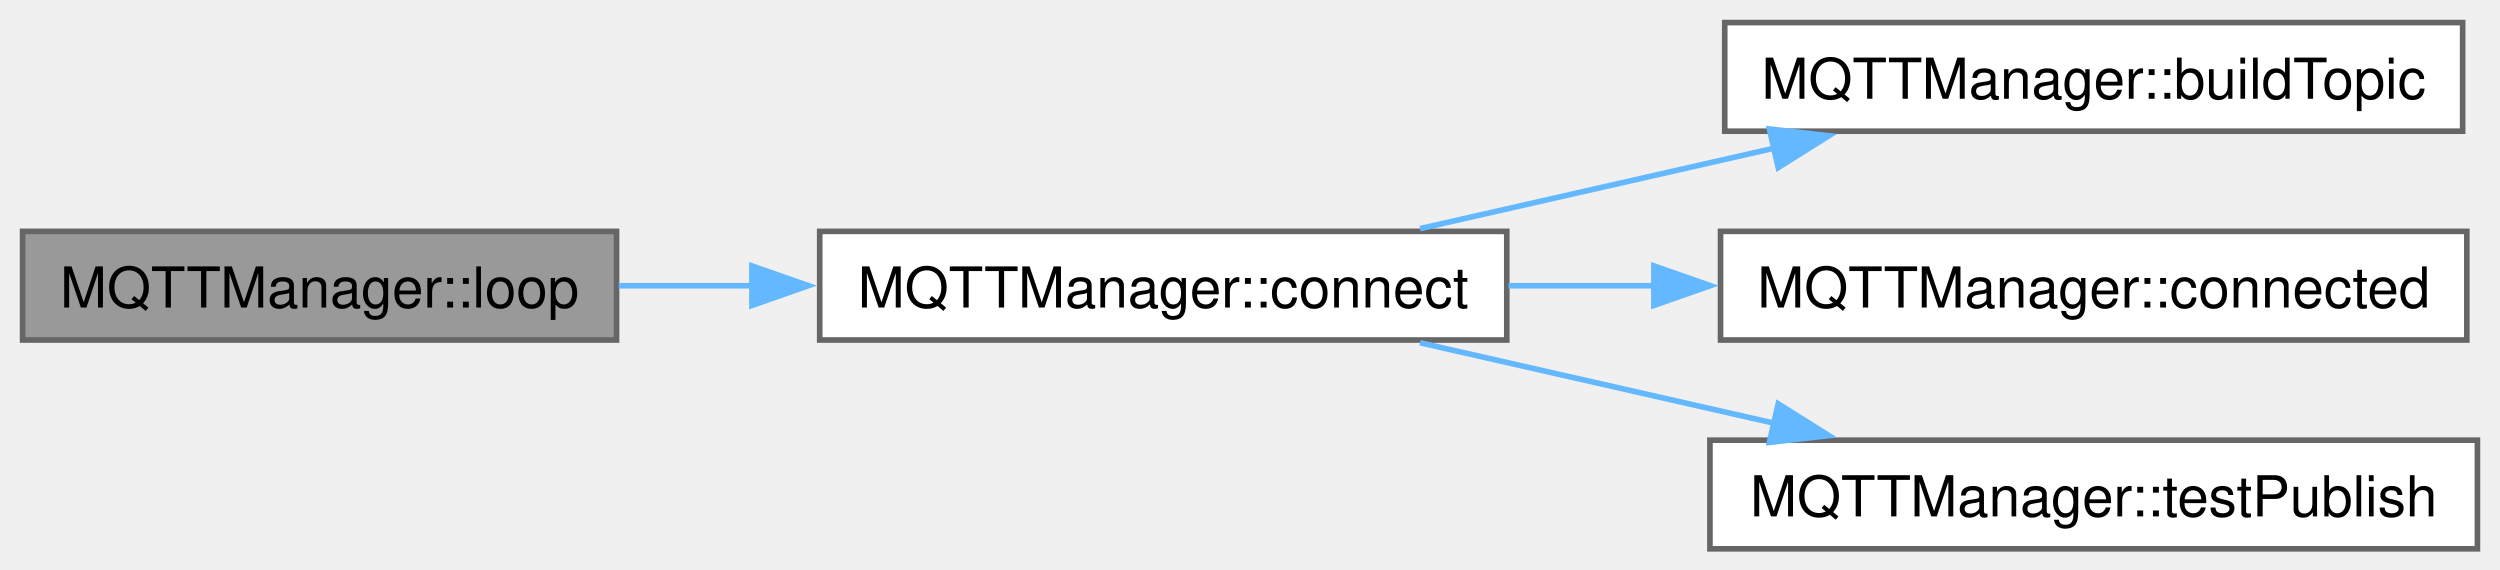
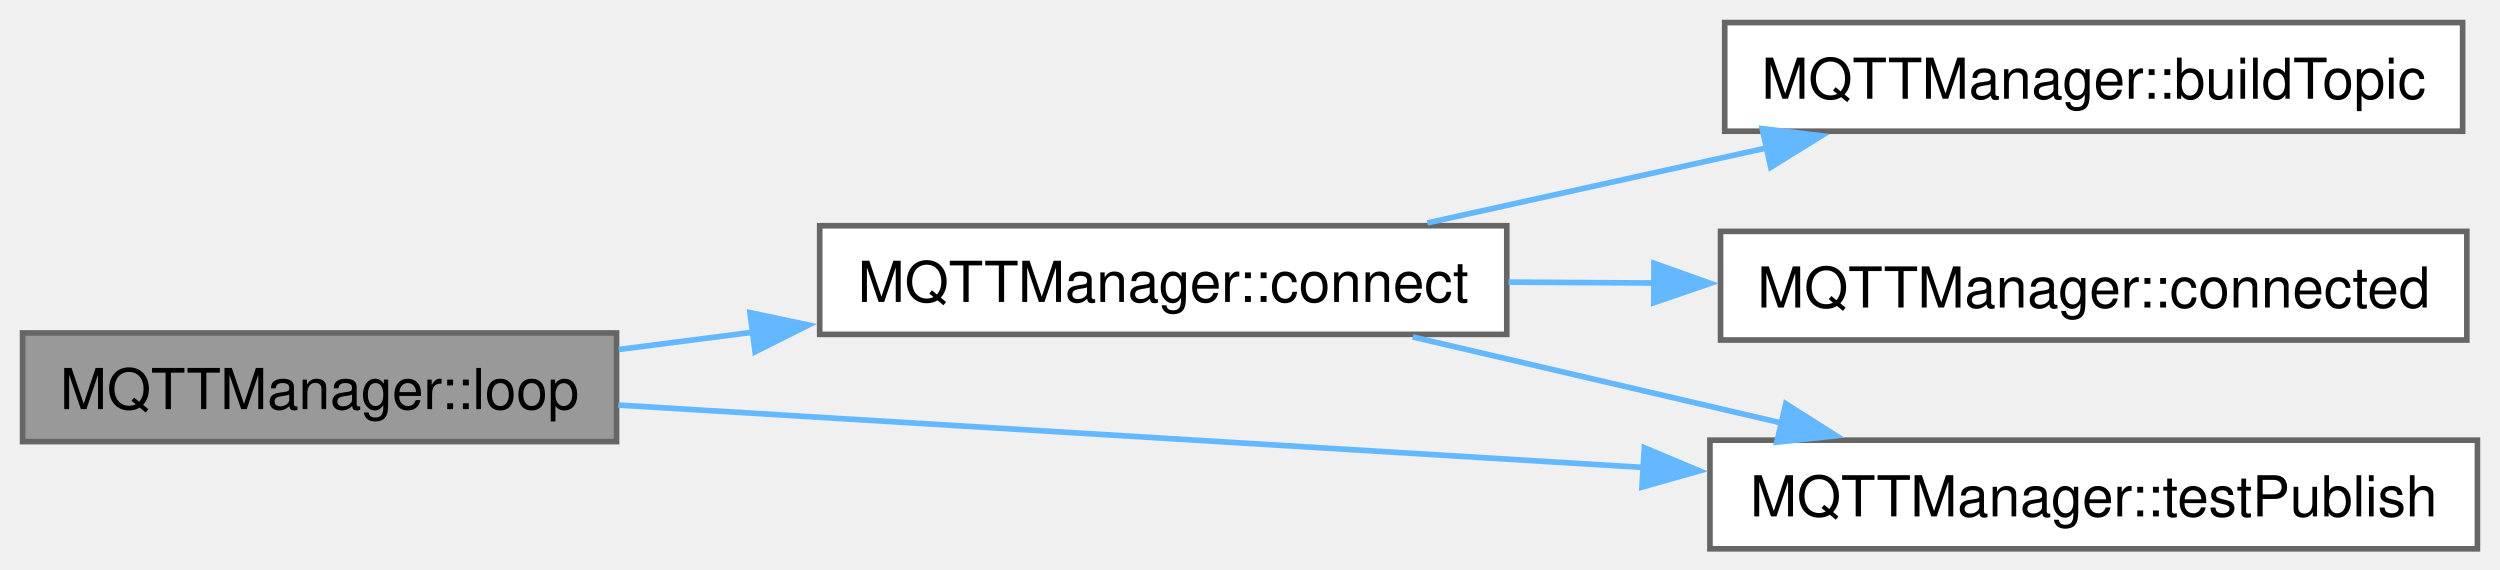
<svg xmlns="http://www.w3.org/2000/svg" xmlns:xlink="http://www.w3.org/1999/xlink" width="443pt" height="101pt" viewBox="0.00 0.00 443.00 101.00">
  <g id="graph0" class="graph" transform="scale(1 1) rotate(0) translate(4 97.25)">
    <g id="Node000001" class="node">
      <g id="a_Node000001">
        <a xlink:title="Internal loop function for connection maintenance.">
-           <polygon fill="#999999" stroke="#666666" points="105.25,-56.25 0,-56.25 0,-37 105.25,-37 105.25,-56.25" />
-           <text xml:space="preserve" text-anchor="middle" x="52.62" y="-42.75" font-family="Helvetica,sans-Serif" font-size="10.00">MQTTManager::loop</text>
+           <polygon fill="#999999" stroke="#666666" points="105.25,-38.25 0,-38.25 0,-19 105.25,-19 105.25,-38.25" />
+           <text xml:space="preserve" text-anchor="middle" x="52.62" y="-24.75" font-family="Helvetica,sans-Serif" font-size="10.00">MQTTManager::loop</text>
        </a>
      </g>
    </g>
    <g id="Node000002" class="node">
      <g id="a_Node000002">
        <a xlink:href="class_m_q_t_t_manager.html#a76a2bc2516afb2e3aa07b847f32f611e" target="_top" xlink:title="Connect to MQTT broker.">
-           <polygon fill="white" stroke="#666666" points="263,-56.25 141.25,-56.25 141.25,-37 263,-37 263,-56.25" />
-           <text xml:space="preserve" text-anchor="middle" x="202.12" y="-42.75" font-family="Helvetica,sans-Serif" font-size="10.00">MQTTManager::connect</text>
+           <polygon fill="white" stroke="#666666" points="263,-57.25 141.25,-57.25 141.25,-38 263,-38 263,-57.25" />
+           <text xml:space="preserve" text-anchor="middle" x="202.12" y="-43.75" font-family="Helvetica,sans-Serif" font-size="10.00">MQTTManager::connect</text>
        </a>
      </g>
    </g>
    <g id="edge1_Node000001_Node000002" class="edge">
      <g id="a_edge1_Node000001_Node000002">
        <a xlink:title=" ">
-           <path fill="none" stroke="#63b8ff" d="M105.63,-46.62C113.35,-46.62 121.42,-46.62 129.46,-46.62" />
-           <polygon fill="#63b8ff" stroke="#63b8ff" points="129.25,-50.13 139.25,-46.63 129.25,-43.13 129.25,-50.13" />
+           <path fill="none" stroke="#63b8ff" d="M105.63,-35.32C113.35,-36.32 121.42,-37.36 129.46,-38.39" />
+           <polygon fill="#63b8ff" stroke="#63b8ff" points="128.9,-41.85 139.27,-39.66 129.8,-34.91 128.9,-41.85" />
+         </a>
+       </g>
+     </g>
+     <g id="Node000005" class="node">
+       <g id="a_Node000005">
+         <a xlink:href="class_m_q_t_t_manager.html#a6d04009ffe15591e5faf9589e05787e0" target="_top" xlink:title="Test publish to configured test topic.">
+           <polygon fill="white" stroke="#666666" points="435,-19.25 299,-19.25 299,0 435,0 435,-19.25" />
+           <text xml:space="preserve" text-anchor="middle" x="367" y="-5.75" font-family="Helvetica,sans-Serif" font-size="10.00">MQTTManager::testPublish</text>
+         </a>
+       </g>
+     </g>
+     <g id="edge5_Node000001_Node000005" class="edge">
+       <g id="a_edge5_Node000001_Node000005">
+         <a xlink:title=" ">
+           <path fill="none" stroke="#63b8ff" d="M105.56,-25.47C155.06,-22.46 230.28,-17.88 287.17,-14.42" />
+           <polygon fill="#63b8ff" stroke="#63b8ff" points="287.38,-17.91 297.15,-13.81 286.95,-10.93 287.38,-17.91" />
        </a>
      </g>
    </g>
    <g id="Node000003" class="node">
      <g id="a_Node000003">
        <a xlink:href="class_m_q_t_t_manager.html#a542f100738a605efbd30b788835efd1d" target="_top" xlink:title="Build topic string based on configuration.">
          <polygon fill="white" stroke="#666666" points="432.38,-93.25 301.62,-93.25 301.62,-74 432.38,-74 432.38,-93.25" />
          <text xml:space="preserve" text-anchor="middle" x="367" y="-79.75" font-family="Helvetica,sans-Serif" font-size="10.00">MQTTManager::buildTopic</text>
        </a>
      </g>
    </g>
    <g id="edge2_Node000002_Node000003" class="edge">
      <g id="a_edge2_Node000002_Node000003">
        <a xlink:title=" ">
-           <path fill="none" stroke="#63b8ff" d="M247.63,-56.74C267.02,-61.14 289.96,-66.35 310.45,-71.01" />
-           <polygon fill="#63b8ff" stroke="#63b8ff" points="309.54,-74.39 320.07,-73.19 311.1,-67.56 309.54,-74.39" />
+           <path fill="none" stroke="#63b8ff" d="M248.93,-57.75C267.66,-61.89 289.52,-66.72 309.24,-71.08" />
+           <polygon fill="#63b8ff" stroke="#63b8ff" points="308.26,-74.45 318.78,-73.19 309.77,-67.61 308.26,-74.45" />
        </a>
      </g>
    </g>
    <g id="Node000004" class="node">
      <g id="a_Node000004">
        <a xlink:href="class_m_q_t_t_manager.html#ae409088b01e23cd804d8ad1ae21ac23f" target="_top" xlink:title=" ">
          <polygon fill="white" stroke="#666666" points="433.12,-56.25 300.88,-56.25 300.88,-37 433.12,-37 433.12,-56.25" />
          <text xml:space="preserve" text-anchor="middle" x="367" y="-42.75" font-family="Helvetica,sans-Serif" font-size="10.00">MQTTManager::connected</text>
        </a>
      </g>
    </g>
    <g id="edge3_Node000002_Node000004" class="edge">
      <g id="a_edge3_Node000002_Node000004">
        <a xlink:title=" ">
-           <path fill="none" stroke="#63b8ff" d="M263.31,-46.62C271.75,-46.62 280.52,-46.62 289.22,-46.62" />
-           <polygon fill="#63b8ff" stroke="#63b8ff" points="289.07,-50.13 299.07,-46.63 289.07,-43.13 289.07,-50.13" />
-         </a>
-       </g>
-     </g>
-     <g id="Node000005" class="node">
-       <g id="a_Node000005">
-         <a xlink:href="class_m_q_t_t_manager.html#a6d04009ffe15591e5faf9589e05787e0" target="_top" xlink:title="Test publish to configured test topic.">
-           <polygon fill="white" stroke="#666666" points="435,-19.25 299,-19.25 299,0 435,0 435,-19.25" />
-           <text xml:space="preserve" text-anchor="middle" x="367" y="-5.75" font-family="Helvetica,sans-Serif" font-size="10.00">MQTTManager::testPublish</text>
+           <path fill="none" stroke="#63b8ff" d="M263.31,-47.26C271.75,-47.2 280.52,-47.15 289.22,-47.1" />
+           <polygon fill="#63b8ff" stroke="#63b8ff" points="289.09,-50.6 299.07,-47.04 289.05,-43.6 289.09,-50.6" />
        </a>
      </g>
    </g>
    <g id="edge4_Node000002_Node000005" class="edge">
      <g id="a_edge4_Node000002_Node000005">
        <a xlink:title=" ">
-           <path fill="none" stroke="#63b8ff" d="M247.63,-36.51C267.02,-32.11 289.96,-26.9 310.45,-22.24" />
-           <polygon fill="#63b8ff" stroke="#63b8ff" points="311.1,-25.69 320.07,-20.06 309.54,-18.86 311.1,-25.69" />
+           <path fill="none" stroke="#63b8ff" d="M246.34,-37.54C266.4,-32.86 290.45,-27.25 311.71,-22.29" />
+           <polygon fill="#63b8ff" stroke="#63b8ff" points="312.44,-25.71 321.39,-20.03 310.85,-18.9 312.44,-25.71" />
        </a>
      </g>
    </g>
  </g>
</svg>
